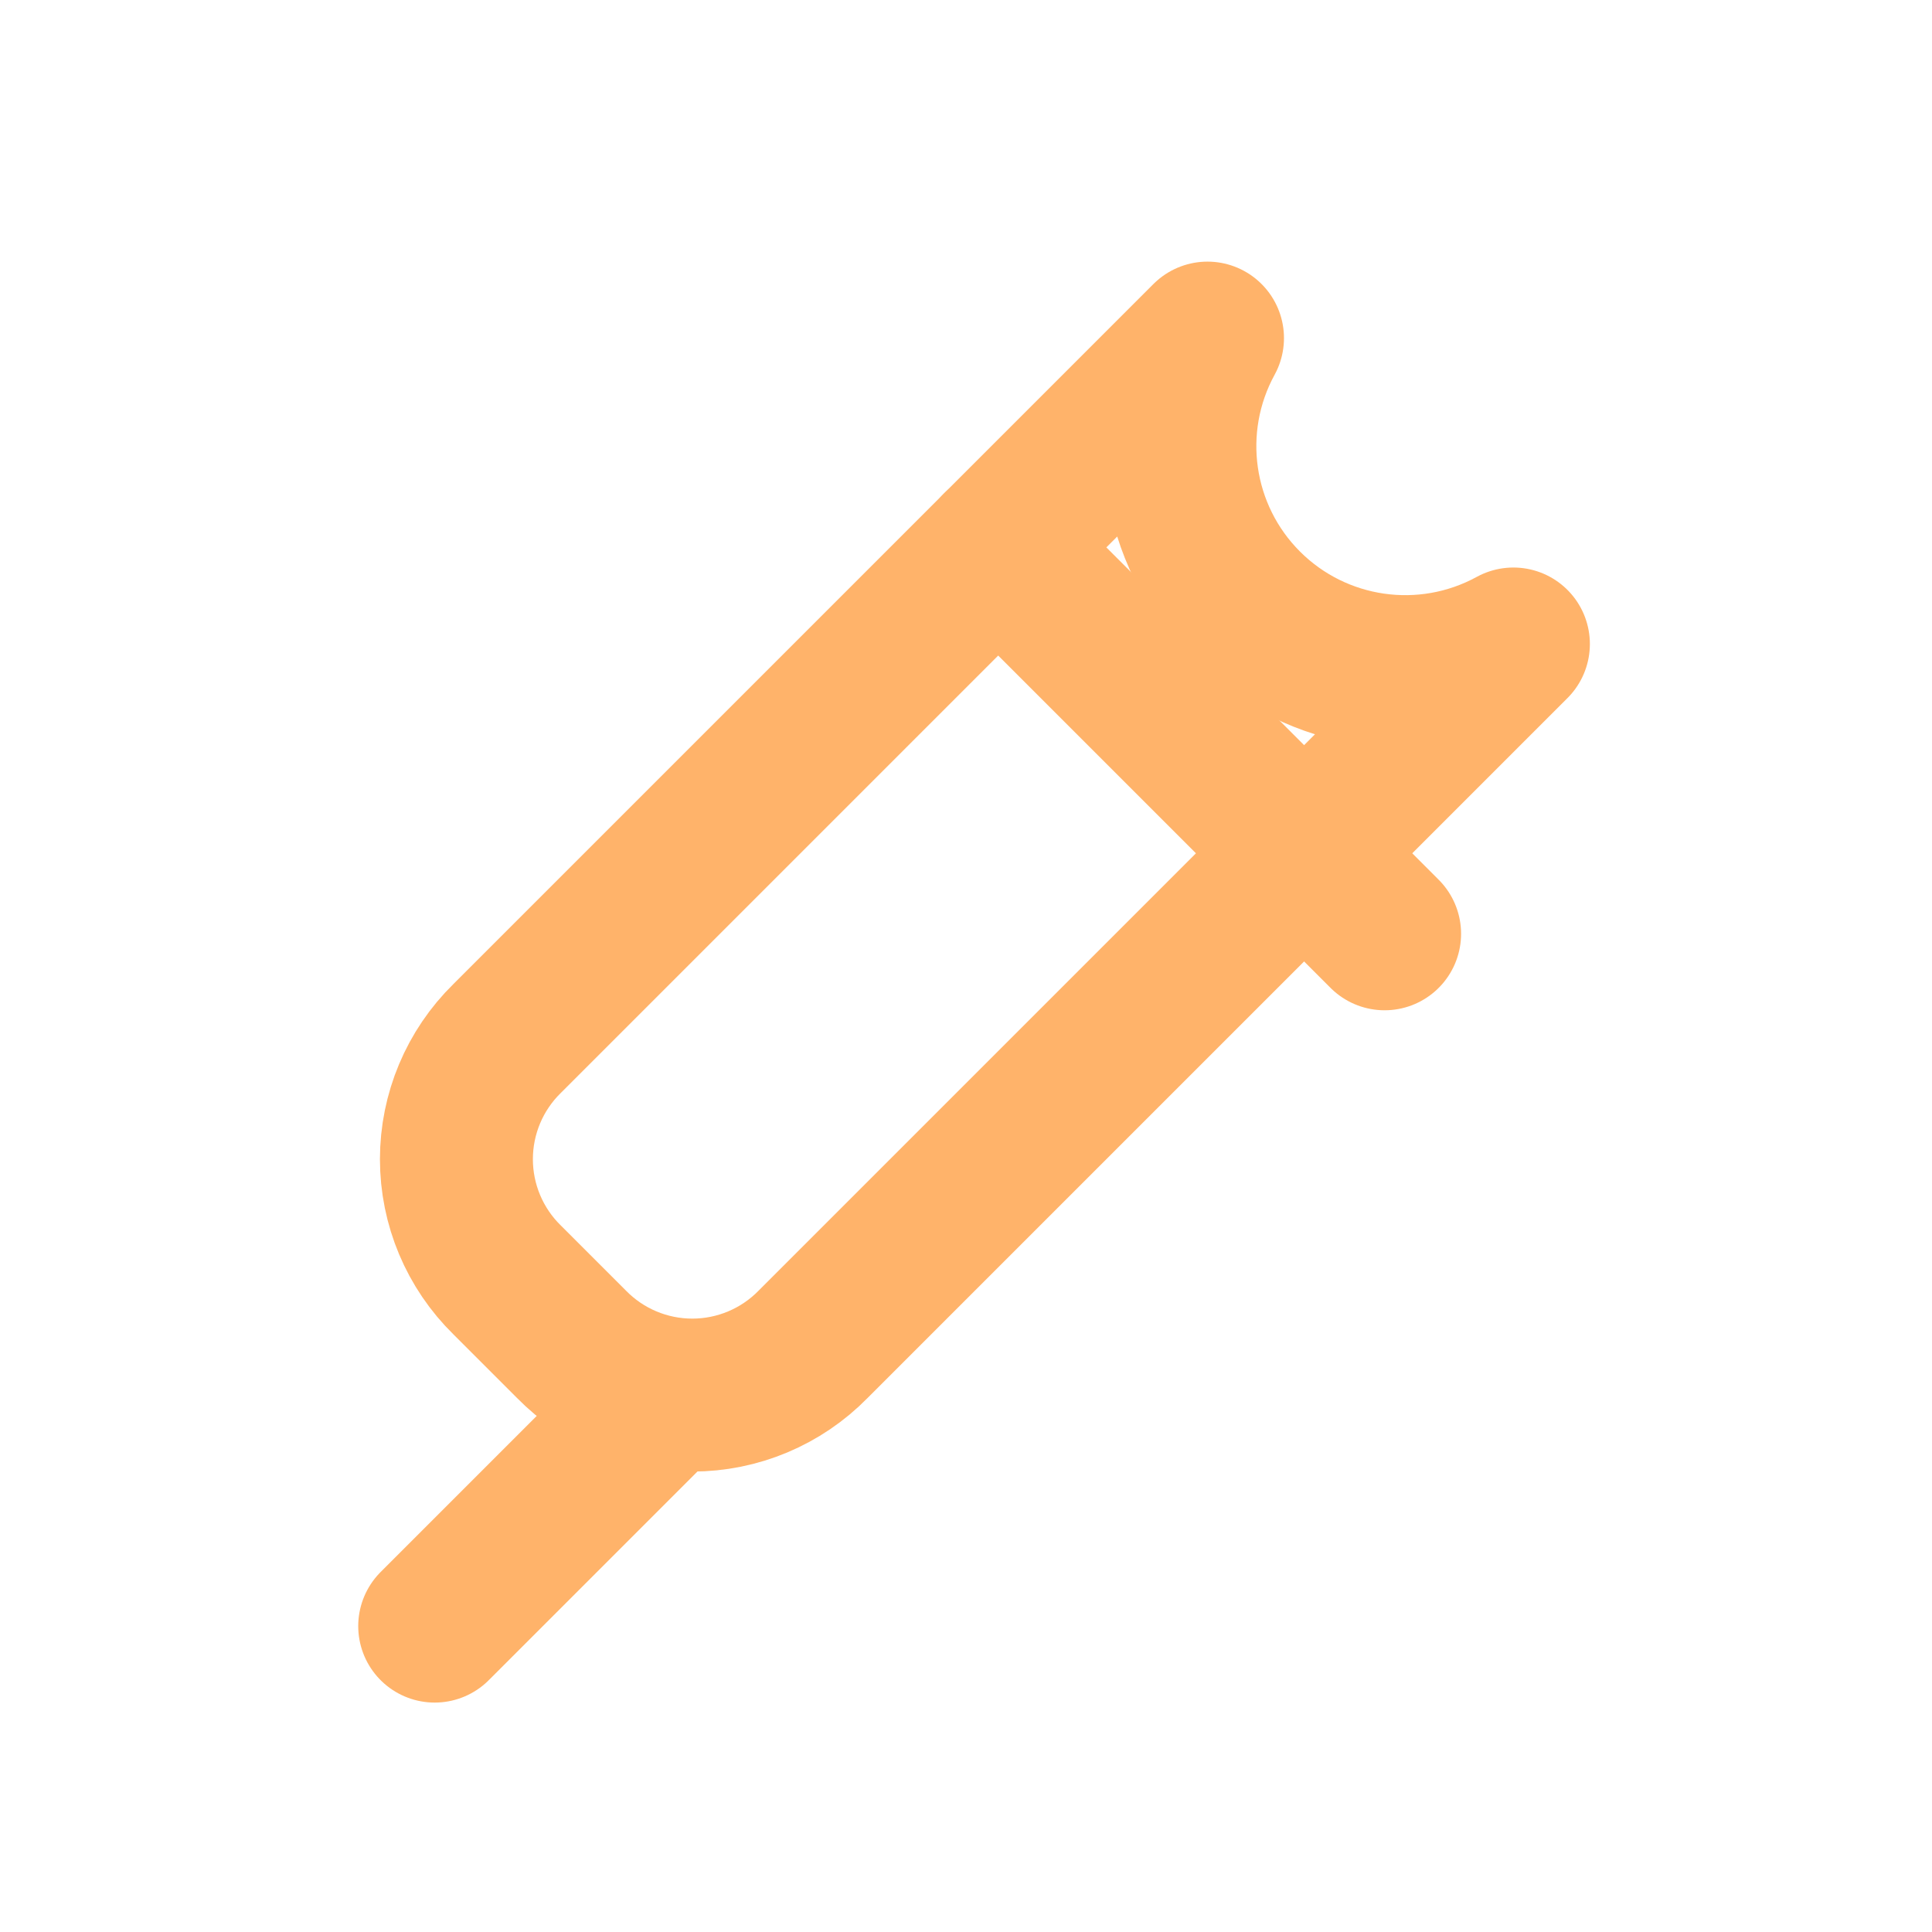
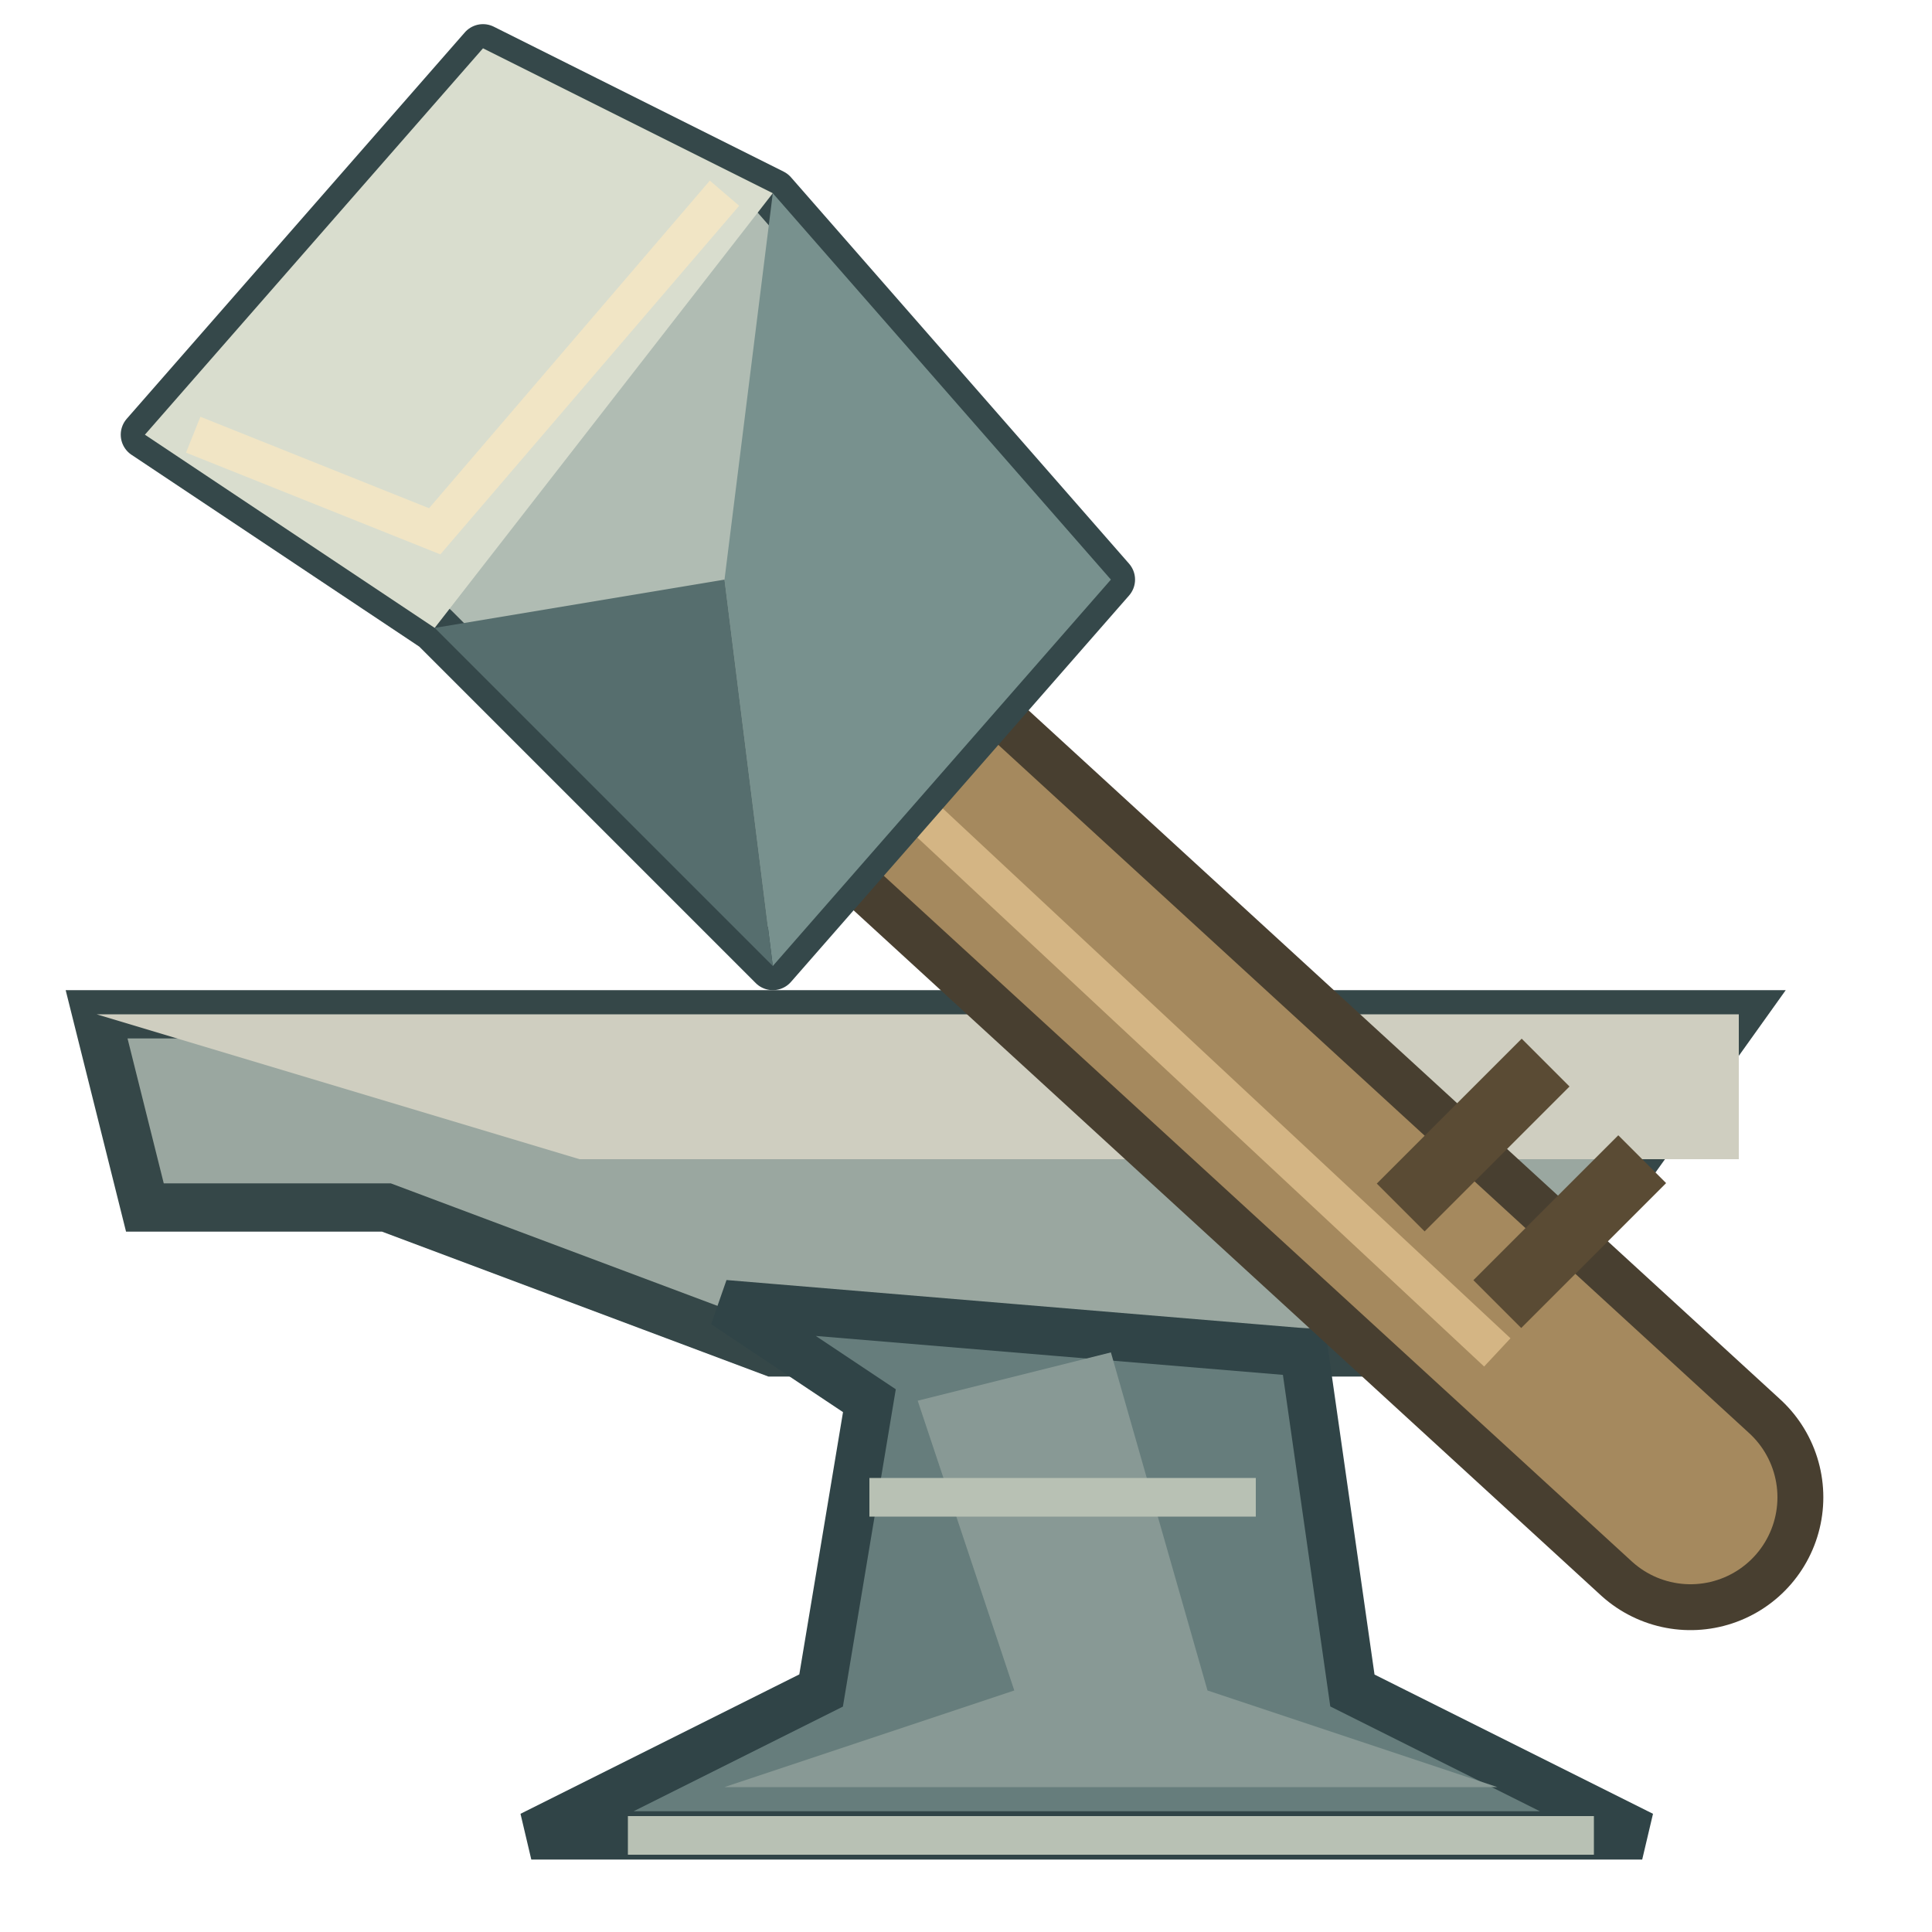
- <svg xmlns="http://www.w3.org/2000/svg" viewBox="0 0 24 24" fill="none" stroke="#ffb36a" stroke-width="1.9" stroke-linecap="round" stroke-linejoin="round">
-   <path d="M15 4.2a2.8 2.8 0 0 0 3.8 3.8l-8.7 8.7a2.1 2.1 0 0 1-3 0l-.8-.8a2.1 2.1 0 0 1 0-3z" />
-   <path d="m12.4 6.8 4.8 4.8" />
-   <path d="M5.4 20.2 8 17.6" />
+ <svg xmlns="http://www.w3.org/2000/svg" viewBox="0 0 40 40">
+   <path d="M2 21h34l-5 7H16L8 25H3z" fill="#9aa7a0" stroke="#354748" stroke-width="1" />
+   <path d="M2 21h34v3H12z" fill="#cfcec0" />
+   <path d="m15 27 3 2-1 6-6 3h23l-6-3-1-7z" fill="#667d7c" stroke="#304447" />
+   <path d="m19 29 4-1 2 7 6 2H15l6-2z" fill="#889995" />
+   <path d="M13 38h20M18 31h8" stroke="#b8c1b4" stroke-width=".8" />
+   <path d="m11 9 24 22" stroke="#483f30" stroke-width="5.5" stroke-linecap="round" />
+   <path d="m11 9 24 22" stroke="#a5895e" stroke-width="3.6" stroke-linecap="round" />
+   <path d="m16 14 15 14" stroke="#d4b584" stroke-width=".8" />
+   <path d="m3 9 7-8 6 3 7 8-7 8-7-7z" fill="#b0bcb3" stroke="#35484a" stroke-linejoin="round" />
+   <path d="m10 1 6 3-7 9-6-4z" fill="#d9ddce" />
+   <path d="m16 4 7 8-7 8-1-8z" fill="#78918e" />
+   <path d="m16 20-7-7 6-1z" fill="#566e6e" />
+   <path d="m4 9 5 2 6-7" stroke="#f1e5c5" fill="none" stroke-width=".8" />
+   <path d="m29 25 3-3m-1 5 3-3" stroke="#5a4b34" stroke-width="1.4" />
</svg>
